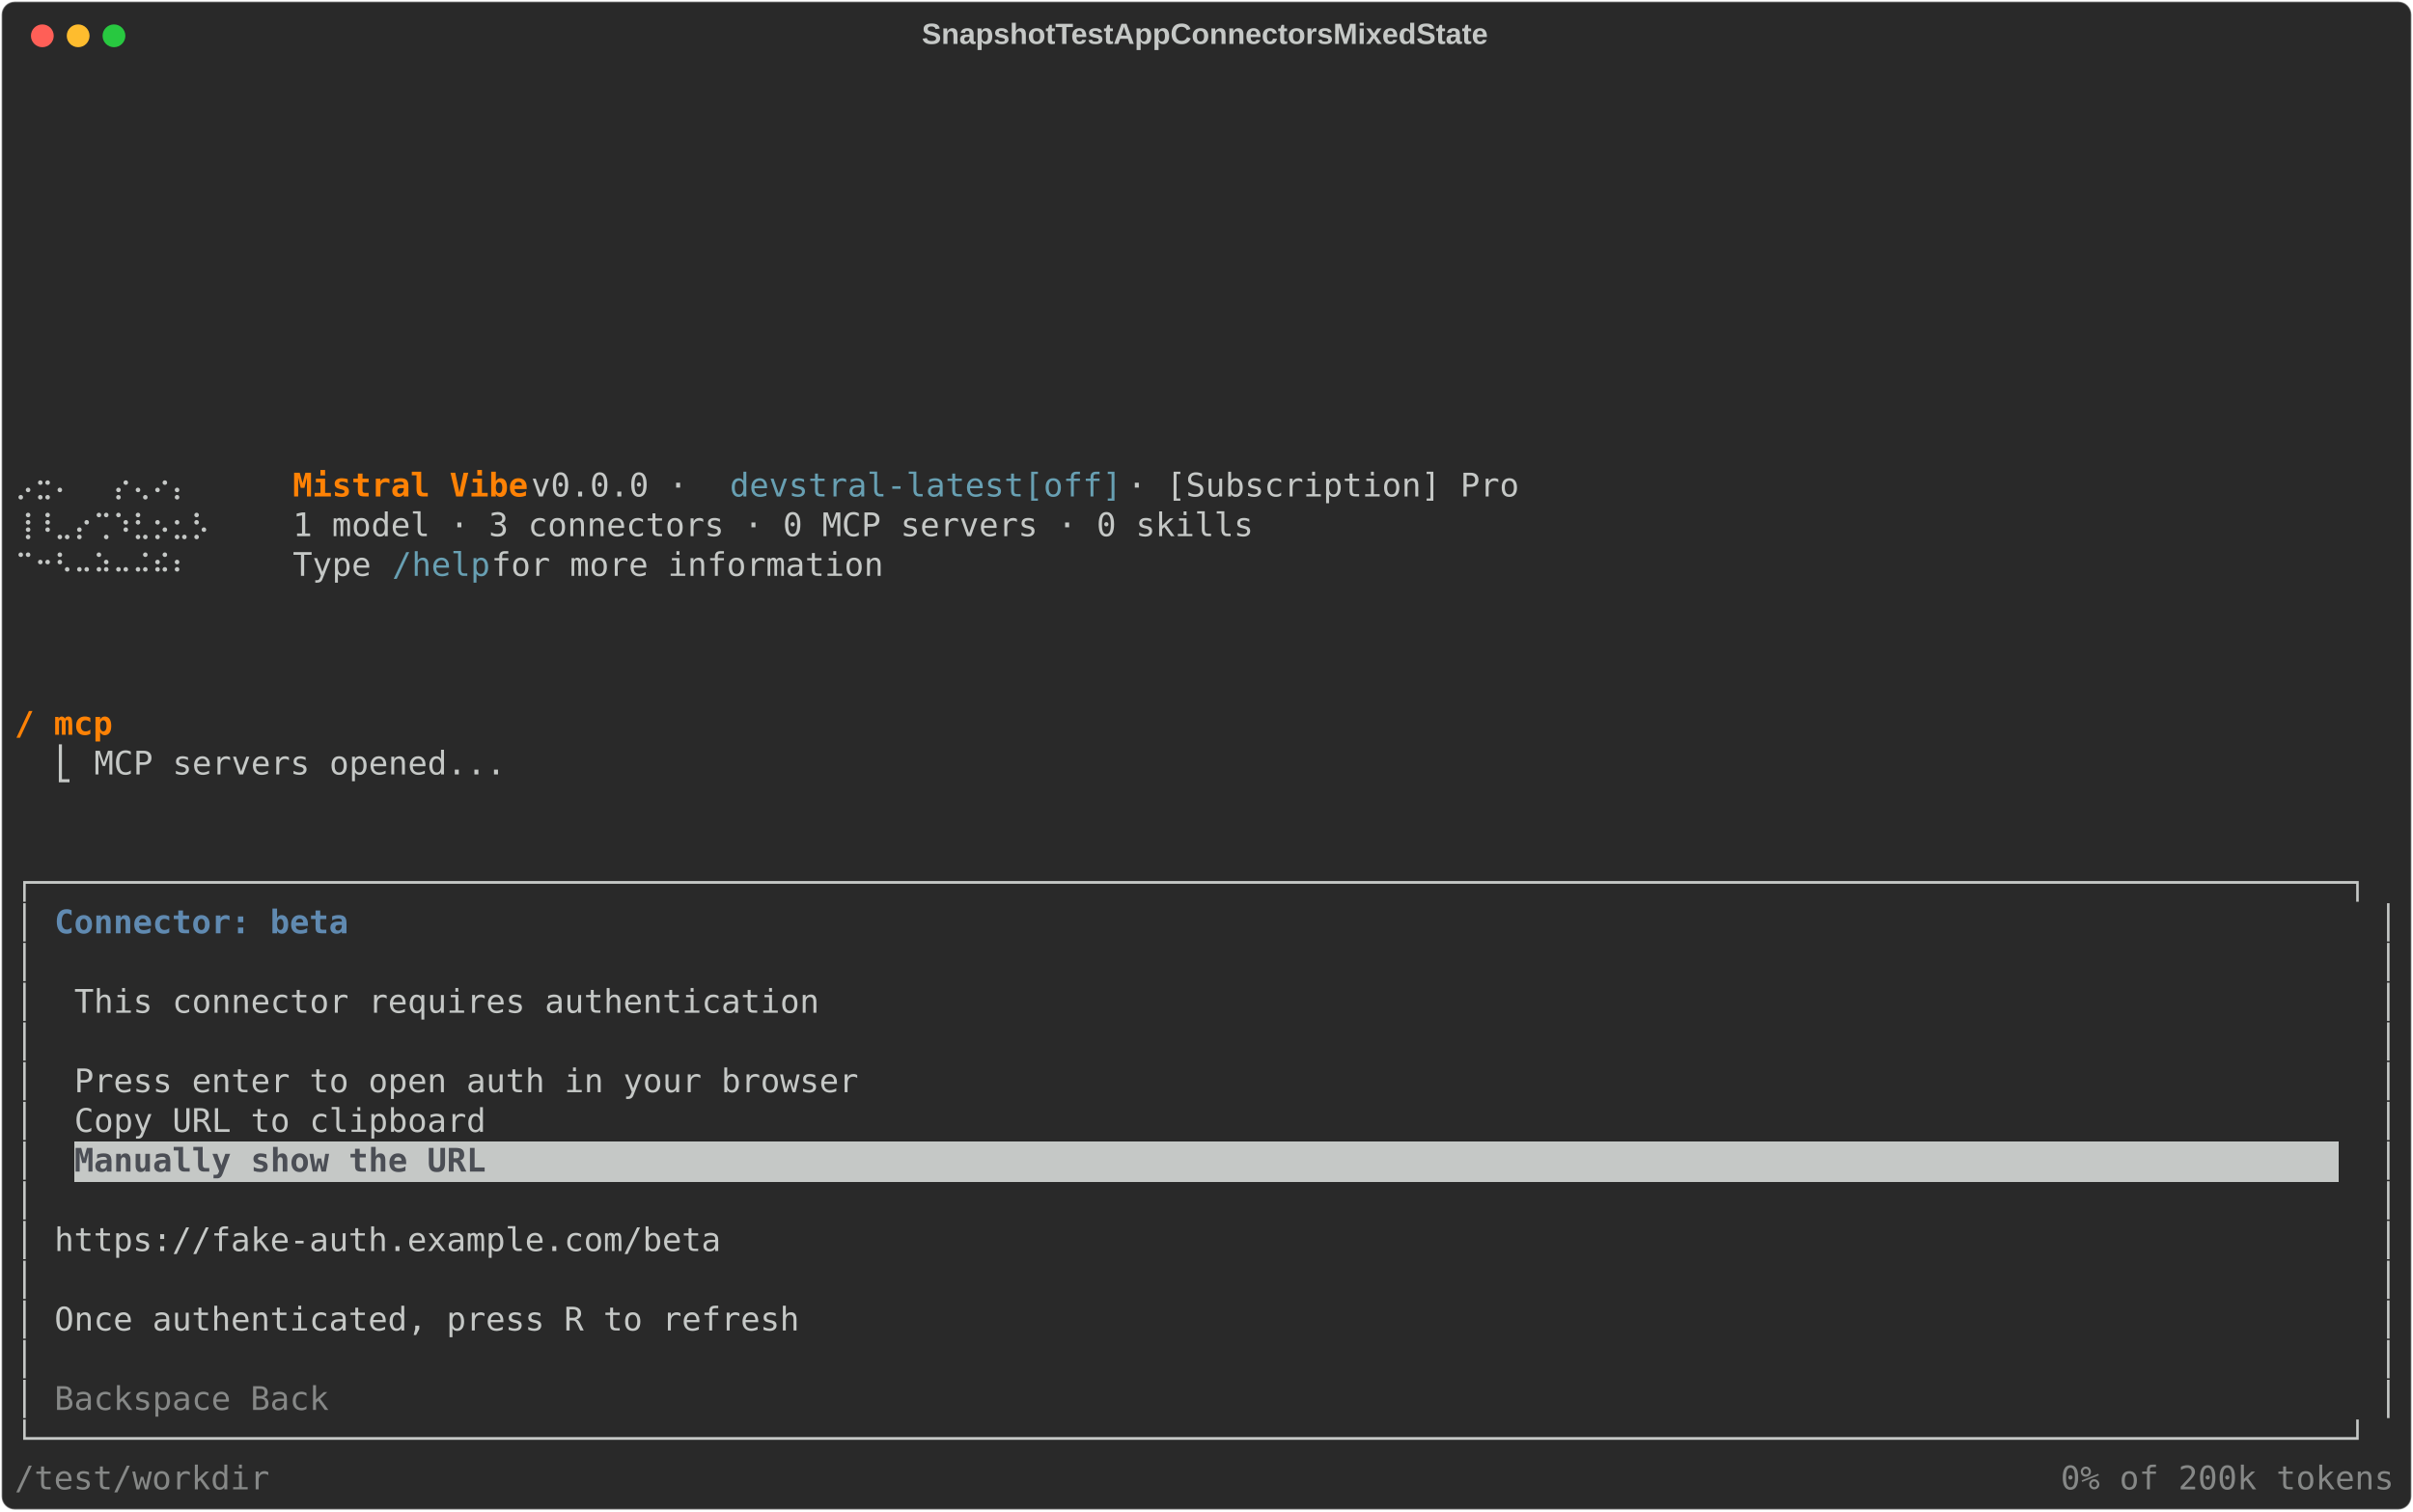
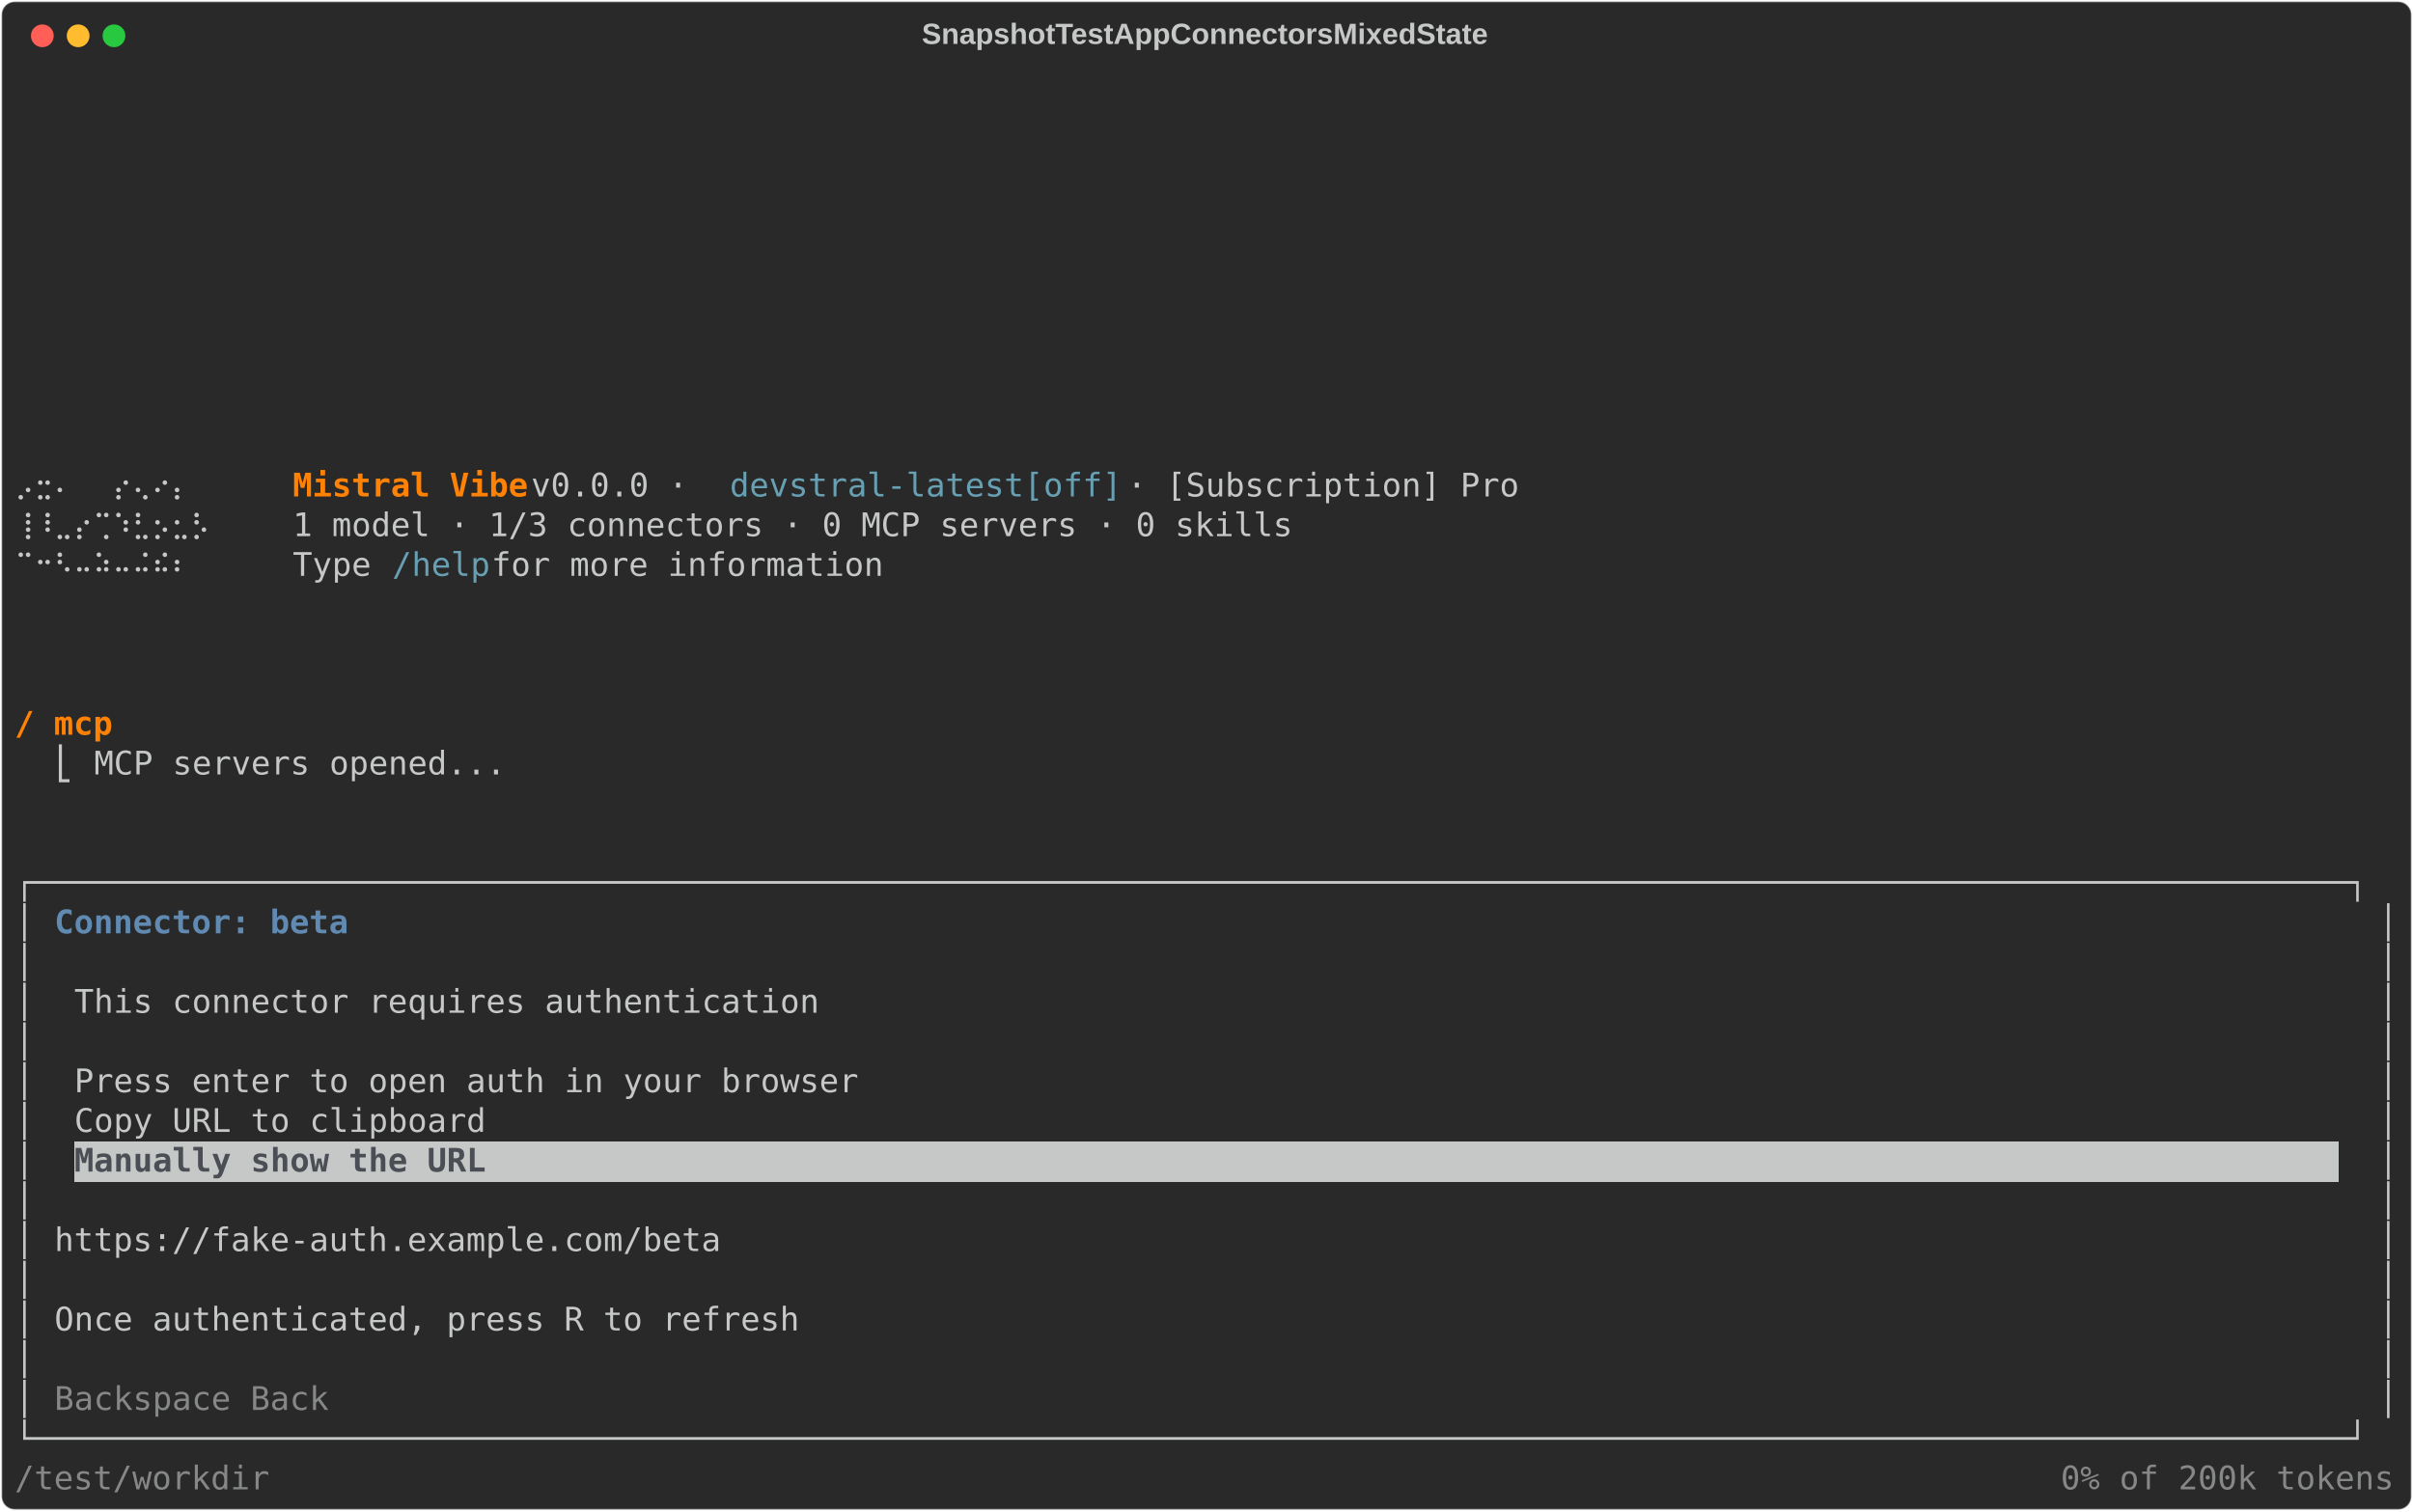
<svg xmlns="http://www.w3.org/2000/svg" class="rich-terminal" viewBox="0 0 1482 928.4">
  <style>

    @font-face {
        font-family: "Fira Code";
        src: local("FiraCode-Regular"),
                url("https://cdnjs.cloudflare.com/ajax/libs/firacode/6.2.0/woff2/FiraCode-Regular.woff2") format("woff2"),
                url("https://cdnjs.cloudflare.com/ajax/libs/firacode/6.2.0/woff/FiraCode-Regular.woff") format("woff");
        font-style: normal;
        font-weight: 400;
    }
    @font-face {
        font-family: "Fira Code";
        src: local("FiraCode-Bold"),
                url("https://cdnjs.cloudflare.com/ajax/libs/firacode/6.2.0/woff2/FiraCode-Bold.woff2") format("woff2"),
                url("https://cdnjs.cloudflare.com/ajax/libs/firacode/6.2.0/woff/FiraCode-Bold.woff") format("woff");
        font-style: bold;
        font-weight: 700;
    }

    .terminal-matrix {
        font-family: Fira Code, monospace;
        font-size: 20px;
        line-height: 24.4px;
        font-variant-east-asian: full-width;
    }

    .terminal-title {
        font-size: 18px;
        font-weight: bold;
        font-family: arial;
    }

    .terminal-r1 { fill: #c5c8c6 }
.terminal-r2 { fill: #ff8205;font-weight: bold }
.terminal-r3 { fill: #68a0b3 }
.terminal-r4 { fill: #608ab1;font-weight: bold }
.terminal-r5 { fill: #4b4e55;font-weight: bold }
.terminal-r6 { fill: #868887 }
    </style>
  <defs>
    <clipPath id="terminal-clip-terminal">
      <rect x="0" y="0" width="1463.0" height="877.4" />
    </clipPath>
    <clipPath id="terminal-line-0">
      <rect x="0" y="1.5" width="1464" height="24.65" />
    </clipPath>
    <clipPath id="terminal-line-1">
      <rect x="0" y="25.9" width="1464" height="24.65" />
    </clipPath>
    <clipPath id="terminal-line-2">
      <rect x="0" y="50.3" width="1464" height="24.65" />
    </clipPath>
    <clipPath id="terminal-line-3">
      <rect x="0" y="74.7" width="1464" height="24.65" />
    </clipPath>
    <clipPath id="terminal-line-4">
      <rect x="0" y="99.1" width="1464" height="24.65" />
    </clipPath>
    <clipPath id="terminal-line-5">
      <rect x="0" y="123.5" width="1464" height="24.65" />
    </clipPath>
    <clipPath id="terminal-line-6">
      <rect x="0" y="147.9" width="1464" height="24.65" />
    </clipPath>
    <clipPath id="terminal-line-7">
      <rect x="0" y="172.3" width="1464" height="24.65" />
    </clipPath>
    <clipPath id="terminal-line-8">
      <rect x="0" y="196.7" width="1464" height="24.65" />
    </clipPath>
    <clipPath id="terminal-line-9">
      <rect x="0" y="221.1" width="1464" height="24.65" />
    </clipPath>
    <clipPath id="terminal-line-10">
      <rect x="0" y="245.5" width="1464" height="24.65" />
    </clipPath>
    <clipPath id="terminal-line-11">
      <rect x="0" y="269.9" width="1464" height="24.65" />
    </clipPath>
    <clipPath id="terminal-line-12">
      <rect x="0" y="294.3" width="1464" height="24.65" />
    </clipPath>
    <clipPath id="terminal-line-13">
      <rect x="0" y="318.7" width="1464" height="24.65" />
    </clipPath>
    <clipPath id="terminal-line-14">
      <rect x="0" y="343.1" width="1464" height="24.65" />
    </clipPath>
    <clipPath id="terminal-line-15">
      <rect x="0" y="367.5" width="1464" height="24.65" />
    </clipPath>
    <clipPath id="terminal-line-16">
      <rect x="0" y="391.9" width="1464" height="24.65" />
    </clipPath>
    <clipPath id="terminal-line-17">
      <rect x="0" y="416.3" width="1464" height="24.65" />
    </clipPath>
    <clipPath id="terminal-line-18">
      <rect x="0" y="440.7" width="1464" height="24.65" />
    </clipPath>
    <clipPath id="terminal-line-19">
      <rect x="0" y="465.1" width="1464" height="24.65" />
    </clipPath>
    <clipPath id="terminal-line-20">
      <rect x="0" y="489.5" width="1464" height="24.65" />
    </clipPath>
    <clipPath id="terminal-line-21">
      <rect x="0" y="513.9" width="1464" height="24.65" />
    </clipPath>
    <clipPath id="terminal-line-22">
      <rect x="0" y="538.3" width="1464" height="24.65" />
    </clipPath>
    <clipPath id="terminal-line-23">
      <rect x="0" y="562.7" width="1464" height="24.65" />
    </clipPath>
    <clipPath id="terminal-line-24">
      <rect x="0" y="587.1" width="1464" height="24.65" />
    </clipPath>
    <clipPath id="terminal-line-25">
      <rect x="0" y="611.5" width="1464" height="24.65" />
    </clipPath>
    <clipPath id="terminal-line-26">
      <rect x="0" y="635.9" width="1464" height="24.65" />
    </clipPath>
    <clipPath id="terminal-line-27">
      <rect x="0" y="660.3" width="1464" height="24.65" />
    </clipPath>
    <clipPath id="terminal-line-28">
      <rect x="0" y="684.7" width="1464" height="24.65" />
    </clipPath>
    <clipPath id="terminal-line-29">
      <rect x="0" y="709.1" width="1464" height="24.65" />
    </clipPath>
    <clipPath id="terminal-line-30">
      <rect x="0" y="733.5" width="1464" height="24.65" />
    </clipPath>
    <clipPath id="terminal-line-31">
      <rect x="0" y="757.9" width="1464" height="24.65" />
    </clipPath>
    <clipPath id="terminal-line-32">
      <rect x="0" y="782.3" width="1464" height="24.65" />
    </clipPath>
    <clipPath id="terminal-line-33">
      <rect x="0" y="806.7" width="1464" height="24.65" />
    </clipPath>
    <clipPath id="terminal-line-34">
      <rect x="0" y="831.1" width="1464" height="24.65" />
    </clipPath>
  </defs>
  <rect fill="#292929" stroke="rgba(255,255,255,0.35)" stroke-width="1" x="1" y="1" width="1480" height="926.4" rx="8" />
  <text class="terminal-title" fill="#c5c8c6" text-anchor="middle" x="740" y="27">SnapshotTestAppConnectorsMixedState</text>
  <g transform="translate(26,22)">
    <circle cx="0" cy="0" r="7" fill="#ff5f57" />
    <circle cx="22" cy="0" r="7" fill="#febc2e" />
    <circle cx="44" cy="0" r="7" fill="#28c840" />
  </g>
  <g transform="translate(9, 41)" clip-path="url(#terminal-clip-terminal)">
    <rect fill="#c5c8c6" x="36.6" y="660.3" width="280.6" height="24.65" shape-rendering="crispEdges" />
    <rect fill="#c5c8c6" x="317.2" y="660.3" width="1110.2" height="24.65" shape-rendering="crispEdges" />
    <g class="terminal-matrix">
      <text class="terminal-r1" x="1464" y="20" textLength="12.2" clip-path="url(#terminal-line-0)">
</text>
      <text class="terminal-r1" x="1464" y="44.4" textLength="12.2" clip-path="url(#terminal-line-1)">
</text>
      <text class="terminal-r1" x="1464" y="68.8" textLength="12.2" clip-path="url(#terminal-line-2)">
</text>
      <text class="terminal-r1" x="1464" y="93.2" textLength="12.2" clip-path="url(#terminal-line-3)">
</text>
      <text class="terminal-r1" x="1464" y="117.6" textLength="12.2" clip-path="url(#terminal-line-4)">
</text>
      <text class="terminal-r1" x="1464" y="142" textLength="12.2" clip-path="url(#terminal-line-5)">
</text>
      <text class="terminal-r1" x="1464" y="166.4" textLength="12.2" clip-path="url(#terminal-line-6)">
</text>
      <text class="terminal-r1" x="1464" y="190.8" textLength="12.2" clip-path="url(#terminal-line-7)">
</text>
      <text class="terminal-r1" x="1464" y="215.2" textLength="12.2" clip-path="url(#terminal-line-8)">
</text>
      <text class="terminal-r1" x="1464" y="239.6" textLength="12.2" clip-path="url(#terminal-line-9)">
</text>
      <text class="terminal-r1" x="0" y="264" textLength="134.2" clip-path="url(#terminal-line-10)">  ⡠⣒⠄  ⡔⢄⠔⡄</text>
      <text class="terminal-r2" x="170.8" y="264" textLength="146.4" clip-path="url(#terminal-line-10)">Mistral Vibe</text>
      <text class="terminal-r1" x="317.2" y="264" textLength="122" clip-path="url(#terminal-line-10)"> v0.0.0 · </text>
      <text class="terminal-r3" x="439.2" y="264" textLength="244" clip-path="url(#terminal-line-10)">devstral-latest[off]</text>
      <text class="terminal-r1" x="683.2" y="264" textLength="256.2" clip-path="url(#terminal-line-10)"> · [Subscription] Pro</text>
      <text class="terminal-r1" x="1464" y="264" textLength="12.2" clip-path="url(#terminal-line-10)">
</text>
      <text class="terminal-r1" x="0" y="288.4" textLength="134.2" clip-path="url(#terminal-line-11)"> ⢸⠸⣀⡔⢉⠱⣃⡢⣂⡣</text>
-       <text class="terminal-r1" x="170.8" y="288.4" textLength="597.8" clip-path="url(#terminal-line-11)">1 model · 3 connectors · 0 MCP servers · 0 skills</text>
+       <text class="terminal-r1" x="170.8" y="288.4" textLength="622.2" clip-path="url(#terminal-line-11)">1 model · 1/3 connectors · 0 MCP servers · 0 skills</text>
      <text class="terminal-r1" x="1464" y="288.4" textLength="12.2" clip-path="url(#terminal-line-11)">
</text>
      <text class="terminal-r1" x="0" y="312.8" textLength="134.2" clip-path="url(#terminal-line-12)">  ⠉⠒⠣⠤⠵⠤⠬⠮⠆</text>
      <text class="terminal-r1" x="170.8" y="312.8" textLength="61" clip-path="url(#terminal-line-12)">Type </text>
      <text class="terminal-r3" x="231.8" y="312.8" textLength="61" clip-path="url(#terminal-line-12)">/help</text>
      <text class="terminal-r1" x="292.8" y="312.8" textLength="256.2" clip-path="url(#terminal-line-12)"> for more information</text>
      <text class="terminal-r1" x="1464" y="312.8" textLength="12.2" clip-path="url(#terminal-line-12)">
</text>
      <text class="terminal-r1" x="1464" y="337.2" textLength="12.2" clip-path="url(#terminal-line-13)">
</text>
      <text class="terminal-r1" x="1464" y="361.6" textLength="12.2" clip-path="url(#terminal-line-14)">
</text>
      <text class="terminal-r1" x="1464" y="386" textLength="12.2" clip-path="url(#terminal-line-15)">
</text>
      <text class="terminal-r2" x="0" y="410.4" textLength="61" clip-path="url(#terminal-line-16)">/ mcp</text>
      <text class="terminal-r1" x="1464" y="410.4" textLength="12.2" clip-path="url(#terminal-line-16)">
</text>
      <text class="terminal-r1" x="24.4" y="434.8" textLength="12.2" clip-path="url(#terminal-line-17)">⎣</text>
      <text class="terminal-r1" x="48.8" y="434.8" textLength="256.2" clip-path="url(#terminal-line-17)">MCP servers opened...</text>
      <text class="terminal-r1" x="1464" y="434.8" textLength="12.2" clip-path="url(#terminal-line-17)">
</text>
      <text class="terminal-r1" x="1464" y="459.2" textLength="12.2" clip-path="url(#terminal-line-18)">
</text>
      <text class="terminal-r1" x="1464" y="483.6" textLength="12.2" clip-path="url(#terminal-line-19)">
</text>
      <text class="terminal-r1" x="0" y="508" textLength="1464" clip-path="url(#terminal-line-20)">┌──────────────────────────────────────────────────────────────────────────────────────────────────────────────────────┐</text>
      <text class="terminal-r1" x="1464" y="508" textLength="12.2" clip-path="url(#terminal-line-20)">
</text>
      <text class="terminal-r1" x="0" y="532.4" textLength="12.2" clip-path="url(#terminal-line-21)">│</text>
      <text class="terminal-r4" x="24.4" y="532.4" textLength="183" clip-path="url(#terminal-line-21)">Connector: beta</text>
      <text class="terminal-r1" x="1451.8" y="532.4" textLength="12.2" clip-path="url(#terminal-line-21)">│</text>
      <text class="terminal-r1" x="1464" y="532.4" textLength="12.2" clip-path="url(#terminal-line-21)">
</text>
      <text class="terminal-r1" x="0" y="556.8" textLength="12.2" clip-path="url(#terminal-line-22)">│</text>
      <text class="terminal-r1" x="1451.8" y="556.8" textLength="12.2" clip-path="url(#terminal-line-22)">│</text>
      <text class="terminal-r1" x="1464" y="556.8" textLength="12.2" clip-path="url(#terminal-line-22)">
</text>
      <text class="terminal-r1" x="0" y="581.2" textLength="12.2" clip-path="url(#terminal-line-23)">│</text>
      <text class="terminal-r1" x="36.6" y="581.2" textLength="463.6" clip-path="url(#terminal-line-23)">This connector requires authentication</text>
      <text class="terminal-r1" x="1451.8" y="581.2" textLength="12.2" clip-path="url(#terminal-line-23)">│</text>
      <text class="terminal-r1" x="1464" y="581.2" textLength="12.2" clip-path="url(#terminal-line-23)">
</text>
      <text class="terminal-r1" x="0" y="605.6" textLength="12.2" clip-path="url(#terminal-line-24)">│</text>
      <text class="terminal-r1" x="1451.8" y="605.6" textLength="12.2" clip-path="url(#terminal-line-24)">│</text>
      <text class="terminal-r1" x="1464" y="605.6" textLength="12.2" clip-path="url(#terminal-line-24)">
</text>
      <text class="terminal-r1" x="0" y="630" textLength="12.2" clip-path="url(#terminal-line-25)">│</text>
      <text class="terminal-r1" x="36.6" y="630" textLength="512.4" clip-path="url(#terminal-line-25)">  Press enter to open auth in your browser</text>
      <text class="terminal-r1" x="1451.8" y="630" textLength="12.2" clip-path="url(#terminal-line-25)">│</text>
      <text class="terminal-r1" x="1464" y="630" textLength="12.2" clip-path="url(#terminal-line-25)">
</text>
      <text class="terminal-r1" x="0" y="654.4" textLength="12.2" clip-path="url(#terminal-line-26)">│</text>
      <text class="terminal-r1" x="36.6" y="654.4" textLength="280.6" clip-path="url(#terminal-line-26)">  Copy URL to clipboard</text>
      <text class="terminal-r1" x="1451.8" y="654.4" textLength="12.2" clip-path="url(#terminal-line-26)">│</text>
      <text class="terminal-r1" x="1464" y="654.4" textLength="12.2" clip-path="url(#terminal-line-26)">
</text>
      <text class="terminal-r1" x="0" y="678.8" textLength="12.2" clip-path="url(#terminal-line-27)">│</text>
      <text class="terminal-r5" x="36.6" y="678.8" textLength="280.6" clip-path="url(#terminal-line-27)">  Manually show the URL</text>
      <text class="terminal-r1" x="1451.8" y="678.8" textLength="12.2" clip-path="url(#terminal-line-27)">│</text>
      <text class="terminal-r1" x="1464" y="678.8" textLength="12.2" clip-path="url(#terminal-line-27)">
</text>
      <text class="terminal-r1" x="0" y="703.2" textLength="12.2" clip-path="url(#terminal-line-28)">│</text>
      <text class="terminal-r1" x="1451.8" y="703.2" textLength="12.2" clip-path="url(#terminal-line-28)">│</text>
      <text class="terminal-r1" x="1464" y="703.2" textLength="12.2" clip-path="url(#terminal-line-28)">
</text>
      <text class="terminal-r1" x="0" y="727.6" textLength="12.2" clip-path="url(#terminal-line-29)">│</text>
      <text class="terminal-r1" x="24.4" y="727.6" textLength="414.8" clip-path="url(#terminal-line-29)">https://fake-auth.example.com/beta</text>
      <text class="terminal-r1" x="1451.8" y="727.6" textLength="12.2" clip-path="url(#terminal-line-29)">│</text>
      <text class="terminal-r1" x="1464" y="727.6" textLength="12.2" clip-path="url(#terminal-line-29)">
</text>
      <text class="terminal-r1" x="0" y="752" textLength="12.2" clip-path="url(#terminal-line-30)">│</text>
      <text class="terminal-r1" x="1451.8" y="752" textLength="12.2" clip-path="url(#terminal-line-30)">│</text>
      <text class="terminal-r1" x="1464" y="752" textLength="12.2" clip-path="url(#terminal-line-30)">
</text>
      <text class="terminal-r1" x="0" y="776.4" textLength="12.2" clip-path="url(#terminal-line-31)">│</text>
      <text class="terminal-r1" x="24.4" y="776.4" textLength="463.6" clip-path="url(#terminal-line-31)">Once authenticated, press R to refresh</text>
      <text class="terminal-r1" x="1451.8" y="776.4" textLength="12.2" clip-path="url(#terminal-line-31)">│</text>
      <text class="terminal-r1" x="1464" y="776.4" textLength="12.2" clip-path="url(#terminal-line-31)">
</text>
      <text class="terminal-r1" x="0" y="800.8" textLength="12.2" clip-path="url(#terminal-line-32)">│</text>
      <text class="terminal-r1" x="1451.8" y="800.8" textLength="12.2" clip-path="url(#terminal-line-32)">│</text>
      <text class="terminal-r1" x="1464" y="800.8" textLength="12.2" clip-path="url(#terminal-line-32)">
</text>
      <text class="terminal-r1" x="0" y="825.2" textLength="12.2" clip-path="url(#terminal-line-33)">│</text>
      <text class="terminal-r6" x="24.4" y="825.2" textLength="170.8" clip-path="url(#terminal-line-33)">Backspace Back</text>
      <text class="terminal-r1" x="1451.8" y="825.2" textLength="12.2" clip-path="url(#terminal-line-33)">│</text>
      <text class="terminal-r1" x="1464" y="825.2" textLength="12.2" clip-path="url(#terminal-line-33)">
</text>
      <text class="terminal-r1" x="0" y="849.6" textLength="1464" clip-path="url(#terminal-line-34)">└──────────────────────────────────────────────────────────────────────────────────────────────────────────────────────┘</text>
      <text class="terminal-r1" x="1464" y="849.6" textLength="12.2" clip-path="url(#terminal-line-34)">
</text>
      <text class="terminal-r6" x="0" y="874" textLength="158.6" clip-path="url(#terminal-line-35)">/test/workdir</text>
      <text class="terminal-r6" x="1256.6" y="874" textLength="207.4" clip-path="url(#terminal-line-35)">0% of 200k tokens</text>
    </g>
  </g>
</svg>
